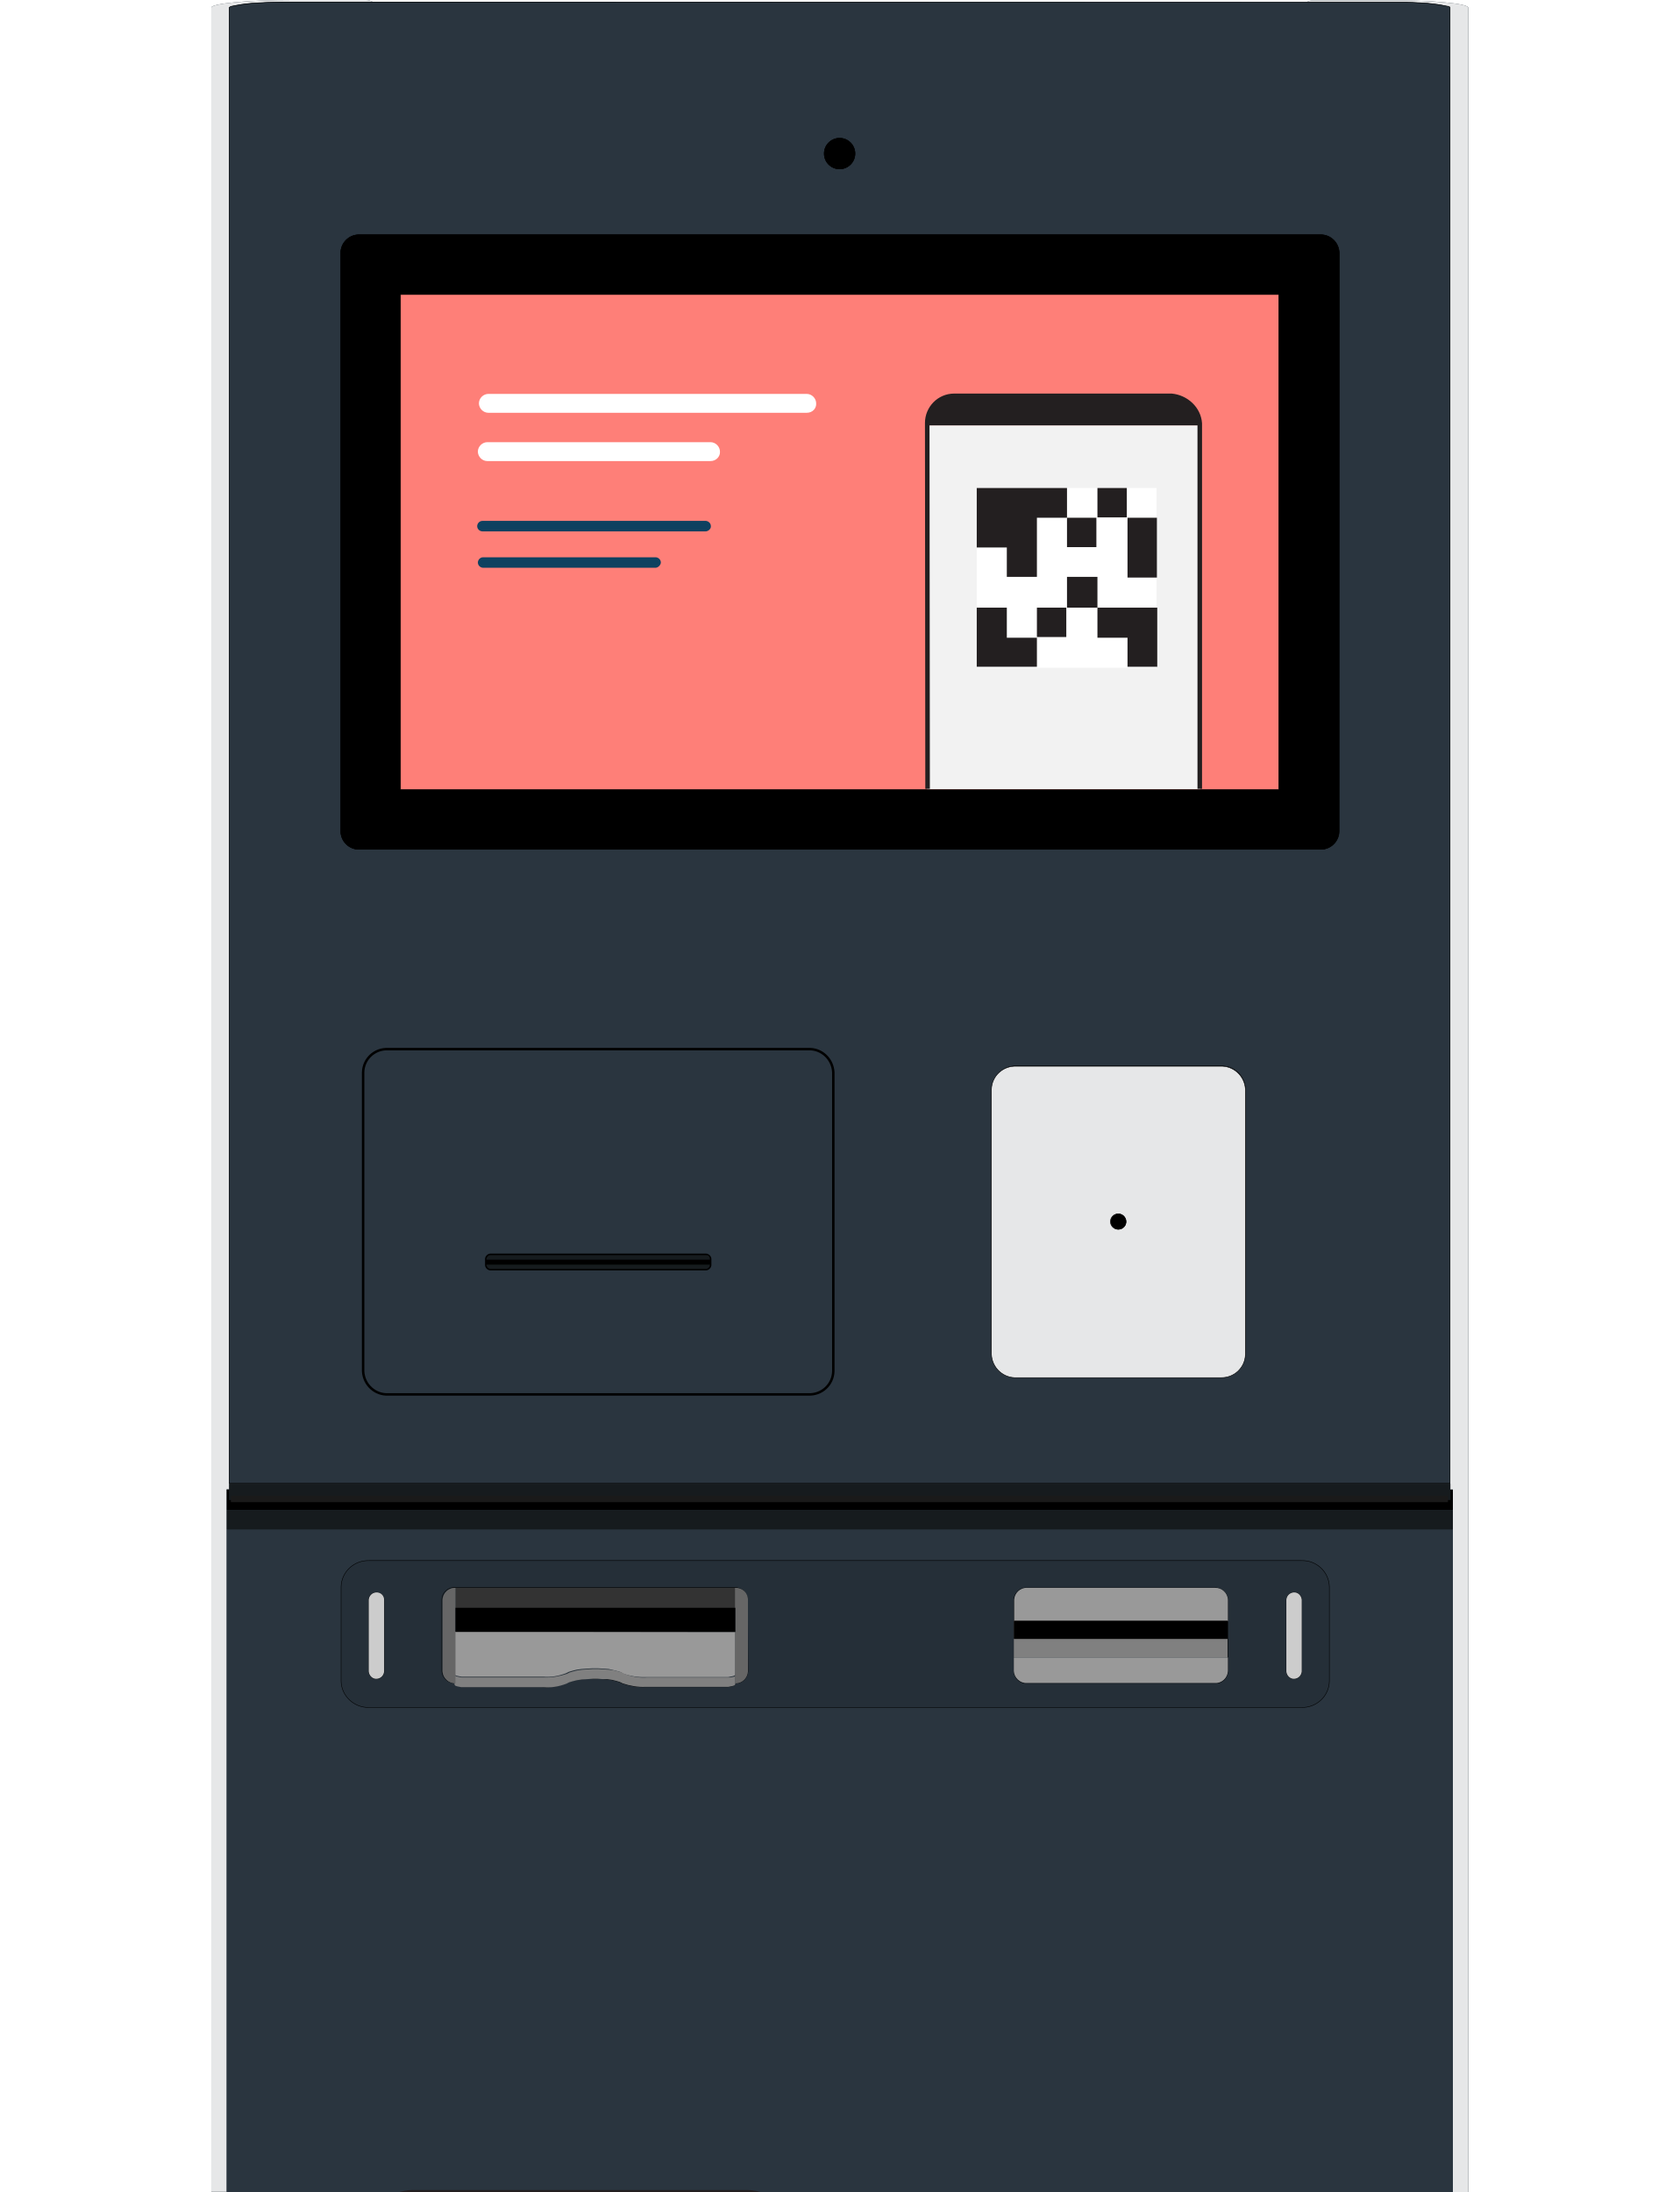
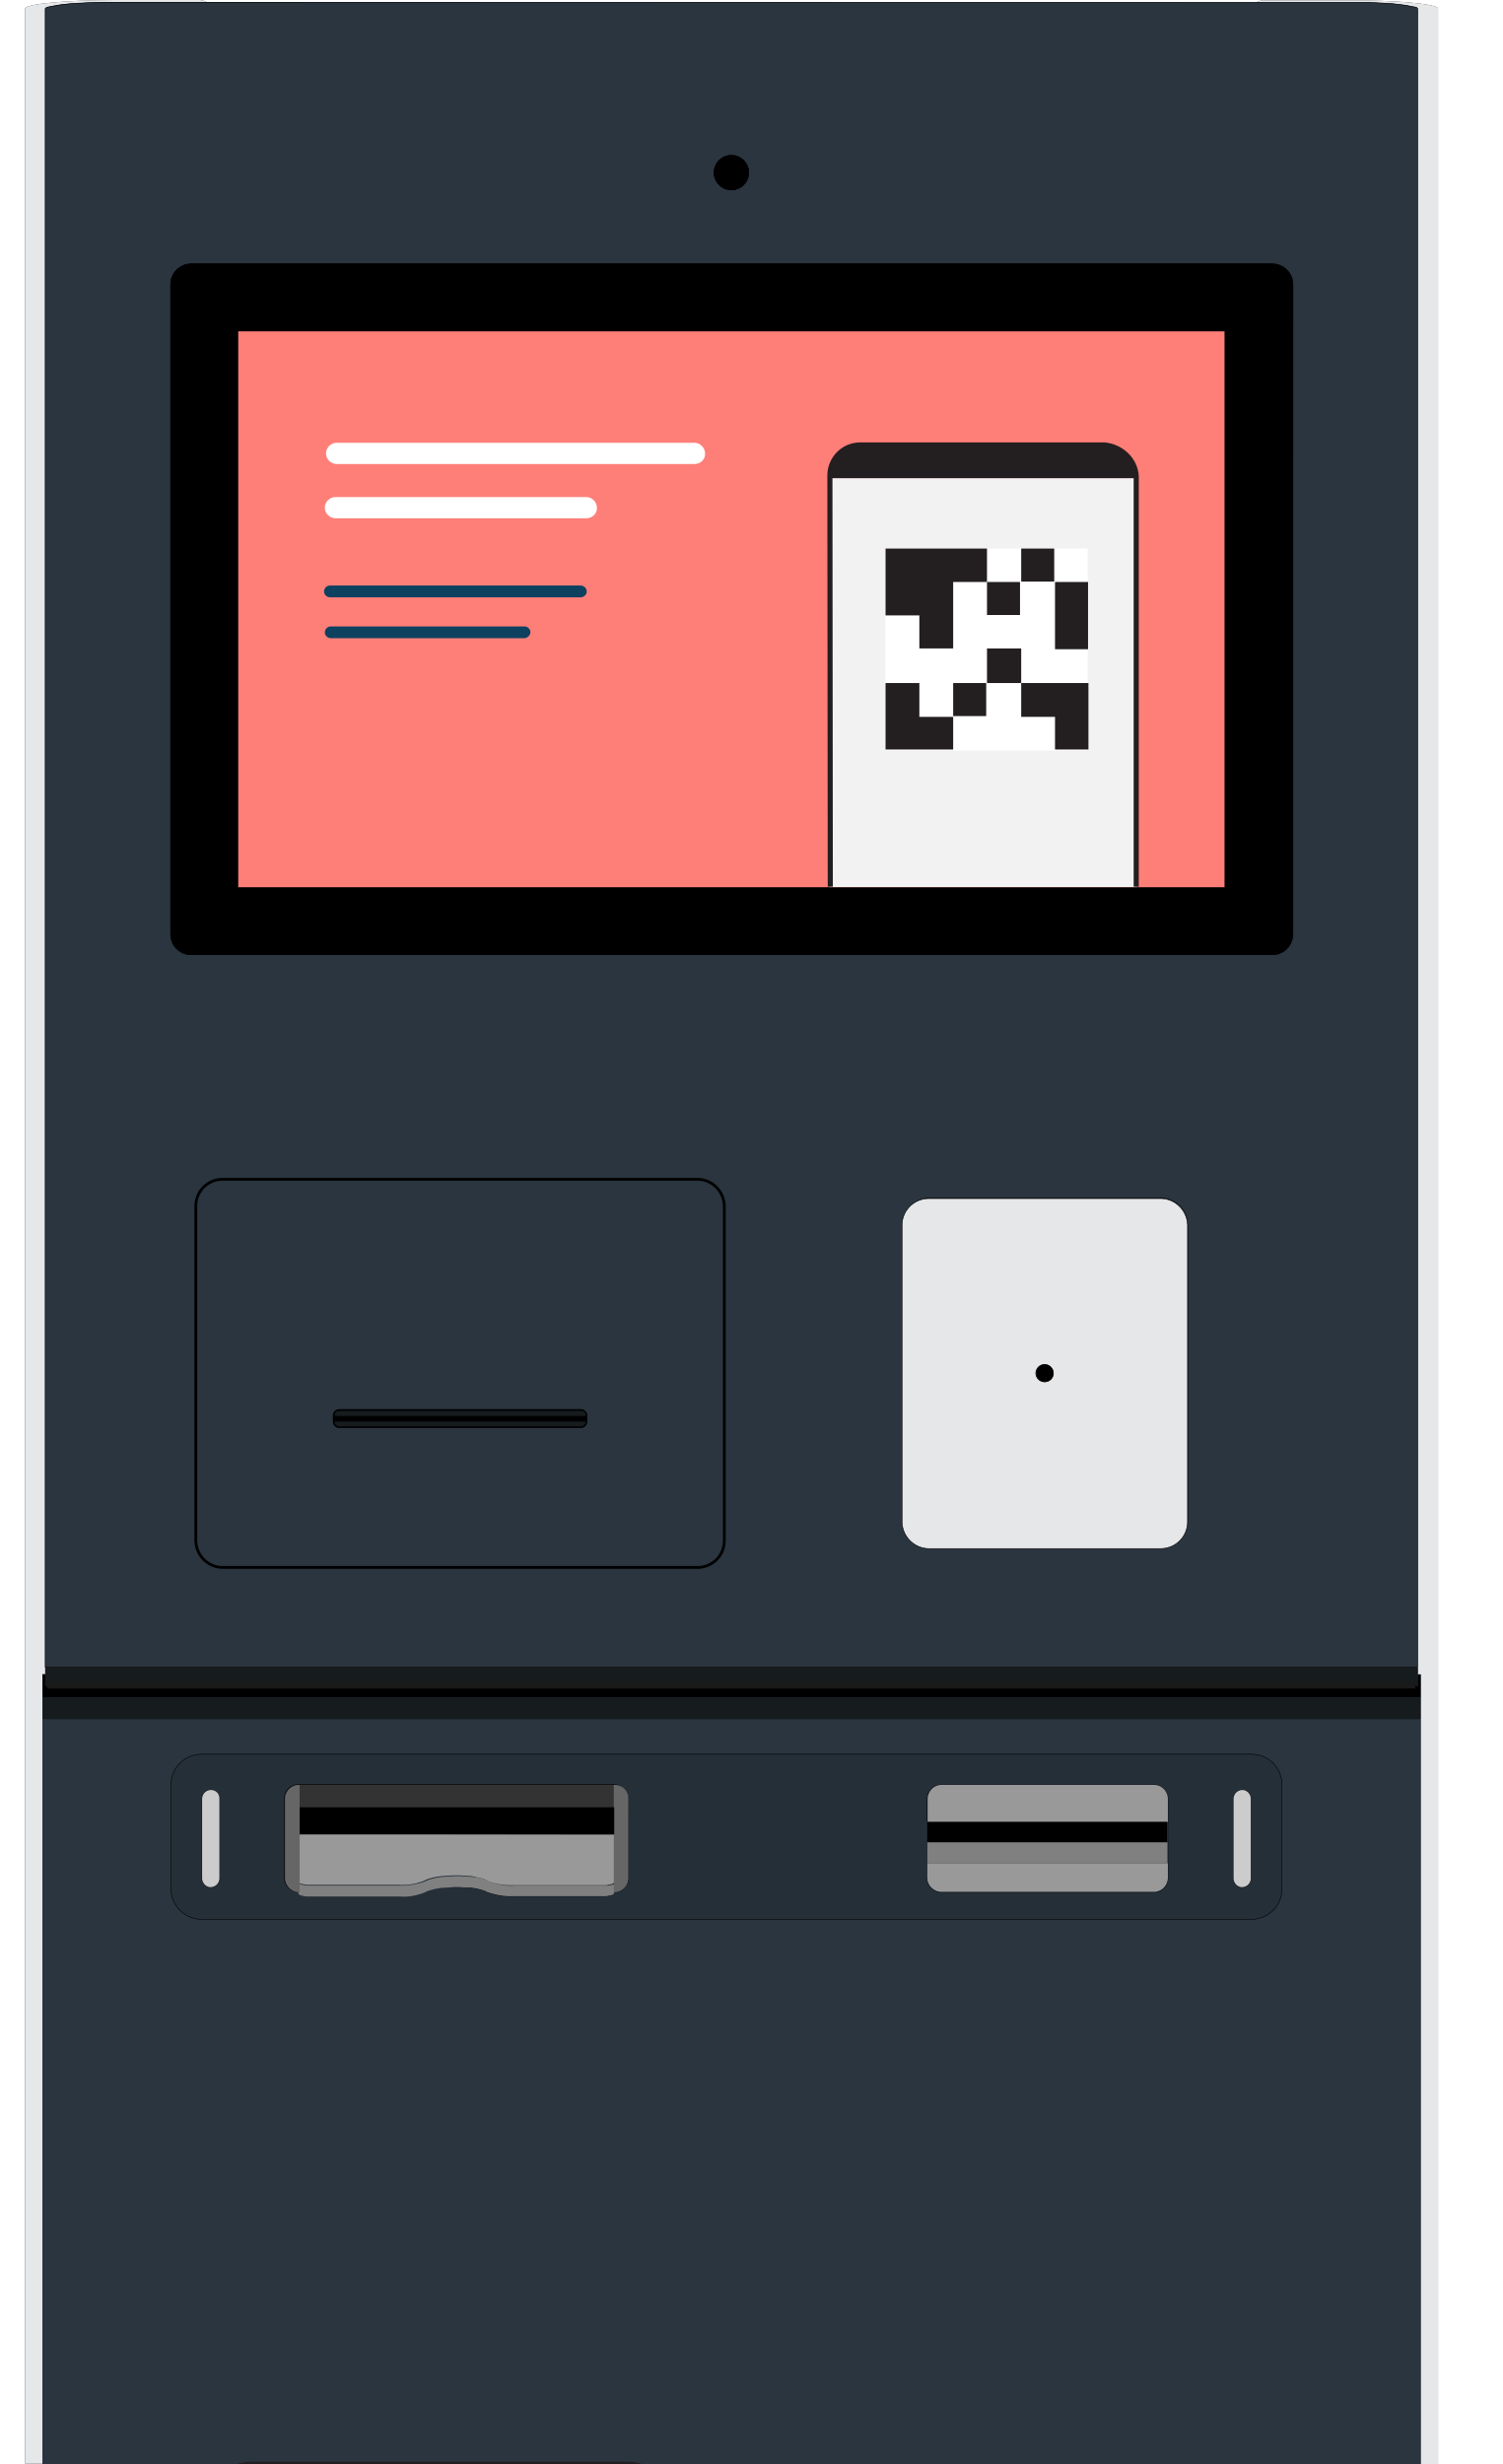
- <svg xmlns="http://www.w3.org/2000/svg" id="ed3XTCwYZPU1" viewBox="0 0 480 626.6" shape-rendering="geometricPrecision" text-rendering="geometricPrecision">
+ <svg xmlns="http://www.w3.org/2000/svg" id="ed3XTCwYZPU1" viewBox="54 0 382 626.6" shape-rendering="geometricPrecision" text-rendering="geometricPrecision">
  <style>#ed3XTCwYZPU72_to {animation: ed3XTCwYZPU72_to__to 3500ms linear infinite normal forwards}@keyframes ed3XTCwYZPU72_to__to { 0% {transform: translate(314.982px,813.0565px)} 42.857% {transform: translate(314.982px,813.0565px);animation-timing-function: cubic-bezier(0,0,0.58,1)} 57.143% {transform: translate(314.982px,452.0488px);animation-timing-function: cubic-bezier(0,0,0.58,1)} 60% {transform: translate(314.982px,467.1px)} 80% {transform: translate(314.982px,467.1px)} 91.429% {transform: translate(196.7933px,841.0053px)} 100% {transform: translate(196.7933px,841.0053px)}} #ed3XTCwYZPU85_to {animation: ed3XTCwYZPU85_to__to 3500ms linear infinite normal forwards}@keyframes ed3XTCwYZPU85_to__to { 0% {transform: translate(287.85px,846.4526px);animation-timing-function: cubic-bezier(0.42,0,0.58,1)} 11.429% {transform: translate(264.4px,477.1px);animation-timing-function: cubic-bezier(0.42,0,0.58,1)} 14.286% {transform: translate(264.4px,491.1px)} 29.429% {transform: translate(264.4px,491.1px)} 40% {transform: translate(197.6721px,846.3526px)} 100% {transform: translate(197.6721px,846.3526px)}}</style>
  <path id="ed3XTCwYZPU2" d="M415.3,626.6L419.7,626.6L419.7,2.2C419.7,1,409.2,0,396.3,0.1L375.2,0.1C374.6,0.1,374,0.3,373.5,0.6L106.5,0.5C105.9,0.2,105.4,0,104.7,0L83.6,0C70.8,0,60.3,1,60.4,2.2L60.4,626.5L64.8,626.5L64.8,626.6L415.3,626.6M64.8,425.7L65.5,425.7L65.5,425.8L64.8,425.7L64.8,425.7Z" fill="rgb(42,53,63)" stroke="none" stroke-width="1" />
  <g id="ed3XTCwYZPU3">
    <g id="ed3XTCwYZPU4">
      <g id="ed3XTCwYZPU5">
        <g id="ed3XTCwYZPU6">
          <path id="ed3XTCwYZPU7" d="M106.5,0.5L85.2,0.5L82.8,0.5L80.5,0.5L78.2,0.6L76,0.7L74,0.8L72.2,0.9L70.5,1L69,1.2L67.8,1.4L66.8,1.6L66.1,1.8L65.6,2L65.5,2.1L65.5,425.7L64.8,425.7L64.8,610L64.8,626.5L60.4,626.5L60.4,2.2C60.3,1,70.8,0,83.6,0L104.7,0C105.4,0,105.9,0.2,106.5,0.5Z" fill="rgb(230,231,232)" stroke="none" stroke-width="1" />
          <path id="ed3XTCwYZPU8" d="M419.7,2.2L419.7,626.6L415.3,626.6L415.3,625.9L415.3,425.8L414.5,425.8L414.5,2.2L414.3,2L414.1,1.9L414.1,1.9L414,1.9L413.8,1.8L413.1,1.6L412.1,1.4L410.9,1.2L409.5,1.1L407.8,0.9L406,0.8L404,0.7L401.8,0.6L399.5,0.6L397.2,0.6L394.8,0.6L373.5,0.6C374,0.3,374.6,0.1,375.2,0.1L396.3,0.1C409.2,0,419.7,1,419.7,2.2Z" fill="rgb(230,231,232)" stroke="none" stroke-width="1" />
          <polygon id="ed3XTCwYZPU9" points="414.4,2 414.3,1.9 414.3,1.9 414.2,1.9 414,1.8 413.2,1.7 412.2,1.5 411,1.3 409.6,1.1 407.9,0.9 406.1,0.8 404.1,0.7 401.9,0.6 399.6,0.6 397.3,0.6 394.9,0.6 85.2,0.6 82.8,0.6 80.5,0.6 78.2,0.6 76,0.7 74,0.8 72.2,0.9 70.5,1.1 69,1.3 67.9,1.5 66.8,1.7 66.1,1.8 65.7,2 65.5,2.2 65.5,424 414.5,424 414.5,2.2" fill="rgb(42,53,63)" stroke="rgb(0,0,0)" stroke-width="0.14" stroke-linecap="round" stroke-linejoin="round" />
          <circle id="ed3XTCwYZPU10" r="4.4" transform="matrix(1 0 0 1 240 43.9)" fill="rgb(42,53,63)" stroke="rgb(0,0,0)" stroke-width="0.14" stroke-linecap="round" stroke-linejoin="round" />
          <path id="ed3XTCwYZPU11" d="M238.2,392C238,395.9,234.7,398.8,231,398.6L111,398.6C107.1,398.8,103.9,395.8,103.8,392L103.8,306.5C104,302.6,107.3,299.7,111,299.9L231,299.9C234.9,299.7,238.1,302.7,238.2,306.5L238.2,392L238.2,392Z" fill="rgb(42,53,63)" stroke="rgb(0,0,0)" stroke-width="0.14" stroke-linecap="round" stroke-linejoin="round" />
          <path id="ed3XTCwYZPU12" d="M356,387.1C355.8,391,352.5,393.9,348.8,393.7L290.7,393.7C286.8,393.9,283.6,390.9,283.5,387.1L283.5,311.3C283.7,307.4,287,304.5,290.7,304.7L348.8,304.7C352.7,304.5,355.9,307.5,356,311.3L356,387.1Z" fill="rgb(42,53,63)" stroke="rgb(0,0,0)" stroke-width="0.14" stroke-linecap="round" stroke-linejoin="round" />
          <path id="ed3XTCwYZPU13" d="M382.7,237.6C382.7,240.4,380.4,242.8,377.5,242.8L102.6,242.8C99.8,242.8,97.4,240.5,97.4,237.6L97.4,72.3C97.4,69.5,99.7,67.1,102.6,67.1L377.6,67.1C380.4,67.1,382.8,69.4,382.8,72.3L382.7,237.6L382.7,237.6Z" fill="rgb(42,53,63)" stroke="rgb(0,0,0)" stroke-width="0.14" stroke-linecap="round" stroke-linejoin="round" />
          <path id="ed3XTCwYZPU14" d="M377.5,67.1L102.6,67.1C99.8,67.1,97.4,69.4,97.4,72.3L97.4,237.6C97.4,240.4,99.7,242.8,102.6,242.8L377.6,242.8C380.4,242.8,382.8,240.5,382.8,237.6L382.8,72.3C382.7,69.4,380.4,67.1,377.5,67.1Z" fill="rgb(0,0,0)" stroke="rgb(0,0,0)" stroke-width="0.14" stroke-linecap="round" stroke-linejoin="round" />
          <rect id="ed3XTCwYZPU15" width="251" height="141.5" rx="0" ry="0" transform="matrix(1 0 0 1 114.5 84.2)" fill="rgb(0,0,0)" stroke="rgb(0,0,0)" stroke-width="0.14" stroke-linecap="round" stroke-linejoin="round" />
          <rect id="ed3XTCwYZPU16" width="251" height="141.5" rx="0" ry="0" transform="matrix(1 0 0 1 114.5 84.2)" fill="rgb(254,127,120)" stroke="rgb(0,0,0)" stroke-width="0.14" stroke-linecap="round" stroke-linejoin="round" />
          <rect id="ed3XTCwYZPU17" width="350.5" height="189.4" rx="0" ry="0" transform="matrix(1 0 0 1 64.8 437.2)" fill="rgb(42,53,63)" stroke="none" stroke-width="1" />
          <path id="ed3XTCwYZPU18" d="M380.1,480.6C379.9,484.9,376.3,488.2,372.1,488.1L105.5,488.1C101.2,488.2,97.6,484.9,97.5,480.6L97.5,453.6C97.7,449.3,101.3,446,105.5,446.1L372,446.1C376.3,446,379.9,449.3,380,453.6L380,480.6L380.1,480.6Z" fill="rgb(42,53,63)" stroke="none" stroke-width="1" />
          <path id="ed3XTCwYZPU19" d="M372.1,446.1L105.5,446.1C101.2,446,97.6,449.3,97.5,453.6L97.5,480.6C97.6,484.9,101.3,488.2,105.5,488.1L372,488.1C376.3,488.2,379.9,484.9,380,480.6L380,453.6C379.9,449.3,376.3,446,372.1,446.1Z" fill="rgb(37,47,56)" stroke="rgb(0,0,0)" stroke-width="0.14" stroke-miterlimit="10" />
          <path id="ed3XTCwYZPU20" d="M109.8,477.8C109.7,478.9,108.9,479.8,107.7,479.9C106.5,480,105.5,479,105.4,477.8L105.4,457.3C105.5,456.2,106.3,455.3,107.5,455.2C108.7,455.1,109.7,456.1,109.8,457.3L109.8,477.8Z" fill="rgb(37,47,56)" stroke="rgb(0,0,0)" stroke-width="0.14" stroke-miterlimit="10" />
          <path id="ed3XTCwYZPU21" d="M213.8,477.8C213.7,479.7,212.1,481.3,210.1,481.2L210.1,481.4L210,481.6L209.8,481.8L209.5,481.9L209.1,482L208.6,482.1L208.1,482.2L207.5,482.2L206.9,482.2L184.4,482.2C182.2,482.3,180,481.9,177.9,481.2L177.1,480.8L176.1,480.5L174.9,480.2L173.5,480L172,479.9L170.4,479.8L169,479.8L167.4,479.9L165.9,480L164.5,480.2L163.3,480.5L162.3,480.8L161.5,481.2C159.4,482,157.2,482.4,155,482.2L133,482.2L132.5,482.2L131.9,482.2L131.5,482L131,481.9L130.6,481.8L130.3,481.7L130.1,481.5L130,481.3L130,481.1C128.1,481.2,126.4,479.6,126.3,477.7L126.3,457.2C126.4,455.3,128,453.7,130,453.8L210,453.8C211.9,453.7,213.6,455.3,213.7,457.2L213.8,477.8L213.8,477.8Z" fill="rgb(37,47,56)" stroke="rgb(0,0,0)" stroke-width="0.14" stroke-miterlimit="10" />
          <path id="ed3XTCwYZPU22" d="M351,477.8C350.9,479.7,349.3,481.3,347.3,481.2L293.5,481.2C291.6,481.3,289.9,479.7,289.8,477.8L289.8,457.3C289.9,455.4,291.5,453.8,293.5,453.9L347.3,453.9C349.2,453.8,350.9,455.4,351,457.3L351,477.8Z" fill="rgb(37,47,56)" stroke="rgb(0,0,0)" stroke-width="0.14" stroke-miterlimit="10" />
          <path id="ed3XTCwYZPU23" d="M372.1,477.8C372,478.9,371.2,479.8,370,479.9C368.8,480,367.8,479,367.7,477.8L367.7,457.3C367.8,456.2,368.6,455.3,369.8,455.2C371,455.1,372,456.1,372.1,457.3L372.1,477.8Z" fill="rgb(37,47,56)" stroke="rgb(0,0,0)" stroke-width="0.14" stroke-miterlimit="10" />
          <path id="ed3XTCwYZPU24" d="M351,473.8L351,477.7C350.9,479.6,349.3,481.2,347.3,481.1L293.5,481.1C291.6,481.2,289.9,479.6,289.8,477.7L289.8,473.8L351,473.8Z" fill="rgb(153,153,153)" stroke="none" stroke-width="1" />
          <path id="ed3XTCwYZPU25" d="M351,457.3L351,463.4L289.9,463.4L289.9,457.3C290,455.4,291.6,453.8,293.6,453.9L347.3,453.9C349.2,453.8,350.9,455.3,351,457.3Z" fill="rgb(153,153,153)" stroke="none" stroke-width="1" />
          <rect id="ed3XTCwYZPU26" width="61.1" height="10.5" rx="0" ry="0" transform="matrix(1 0 0 1 289.8 463.3)" fill="rgb(128,128,128)" stroke="none" stroke-width="1" />
          <rect id="ed3XTCwYZPU27" width="61.1" height="5.2" rx="0" ry="0" transform="matrix(1 0 0 1 289.8 463.3)" fill="rgb(0,0,0)" stroke="none" stroke-width="1" />
          <path id="ed3XTCwYZPU28" d="M372.1,457.3L372.1,477.8C372,478.9,371.2,479.8,370,479.9C368.8,480,367.8,479,367.7,477.8L367.7,457.3C367.8,456.2,368.6,455.3,369.8,455.2C371,455.1,372,456.1,372.1,457.3Z" fill="rgb(204,204,204)" stroke="none" stroke-width="1" />
          <path id="ed3XTCwYZPU29" d="M109.8,457.3L109.8,477.8C109.7,478.9,108.9,479.8,107.7,479.9C106.5,480,105.5,479,105.4,477.8L105.4,457.3C105.5,456.2,106.3,455.3,107.5,455.2C108.8,455.1,109.8,456.1,109.8,457.3Z" fill="rgb(204,204,204)" stroke="none" stroke-width="1" />
          <rect id="ed3XTCwYZPU30" width="80" height="5.9" rx="0" ry="0" transform="matrix(1 0 0 1 130.2 453.9)" fill="rgb(51,51,51)" stroke="none" stroke-width="1" />
          <path id="ed3XTCwYZPU31" d="M210.2,466.5L210.2,478.6L210.1,478.8L209.9,479L209.6,479.1L209.2,479.2L208.7,479.3L208.2,479.4L207.6,479.4L207,479.4L184.5,479.4C182.3,479.5,180.1,479.1,178,478.4L177.5,478L176.5,477.7L175.3,477.4L174,477.1L172.5,477L170.9,476.9L169.3,476.9L167.7,477L166.2,477.1L164.8,477.3L163.6,477.6L162.6,477.9L161.8,478.3C159.7,479.1,157.5,479.5,155.3,479.3L133,479.3L132.5,479.3L131.9,479.3L131.4,479.2L130.9,479.1L130.5,479L130.2,478.9L130,478.7L129.9,478.5L129.9,466.4L210.2,466.5L210.2,466.5Z" fill="rgb(153,153,153)" stroke="none" stroke-width="1" />
          <path id="ed3XTCwYZPU32" d="M210.2,478.6L210.2,481.4L210.1,481.6L209.9,481.8L209.6,481.9L209.2,482L208.7,482.1L208.2,482.2L207.6,482.2L207,482.2L184.5,482.2C182.3,482.3,180.1,481.9,178,481.2L177.2,480.8L176.2,480.5L175,480.2L173.6,480L172.5,480L170.9,479.9L169.4,479.9L167.8,480L166.3,480.1L164.9,480.3L163.7,480.6L162.7,480.9L161.9,481.3C159.8,482.1,157.6,482.5,155.4,482.3L133,482.3L132.5,482.3L131.9,482.3L131.4,482.2L130.9,482.1L130.5,482L130.2,481.9L130,481.7L129.9,481.5L129.9,478.7L130,478.9L130.2,479.1L130.5,479.2L130.9,479.3L131.4,479.4L131.9,479.5L132.5,479.5L133.1,479.5L155.5,479.5C157.7,479.6,159.9,479.2,162,478.5L162.8,478.1L163.8,477.8L165,477.5L166.4,477.3L167.9,477.2L169.5,477.1L171.1,477.1L172.7,477.2L174.2,477.3L175.6,477.5L176.8,477.8L177.8,478.1L178.6,478.5C180.7,479.3,182.9,479.7,185.1,479.5L207.6,479.5L208.2,479.5L208.8,479.5L209.3,479.4L209.8,479.3L210.2,479.2L210.5,479.1L210.7,478.9L210.2,478.6Z" fill="rgb(128,128,128)" stroke="none" stroke-width="1" />
          <path id="ed3XTCwYZPU33" d="M213.8,457.3L213.8,477.8C213.7,479.7,212.1,481.3,210.1,481.2L210.1,453.9C212.2,453.8,213.8,455.3,213.8,457.3Z" fill="rgb(102,102,102)" stroke="none" stroke-width="1" />
          <path id="ed3XTCwYZPU34" d="M130.2,453.9L130.2,481.2C128.3,481.3,126.6,479.7,126.5,477.8L126.5,457.3C126.6,455.3,128.3,453.8,130.2,453.9Z" fill="rgb(102,102,102)" stroke="none" stroke-width="1" />
          <circle id="ed3XTCwYZPU35" r="4.4" transform="matrix(1 0 0 1 240 43.9)" fill="rgb(0,0,0)" stroke="rgb(0,0,0)" stroke-width="0.14" stroke-linecap="round" stroke-linejoin="round" />
          <path id="ed3XTCwYZPU36" d="M348.8,304.8L290.6,304.8C286.7,304.6,283.5,307.6,283.4,311.4L283.4,387.2C283.6,391.1,286.9,394,290.6,393.8L348.8,393.8C352.7,394,355.9,391,356,387.2L356,311.4C355.8,307.5,352.5,304.6,348.8,304.8Z" fill="rgb(230,231,232)" stroke="rgb(0,0,0)" stroke-width="0.14" stroke-linecap="round" stroke-linejoin="round" />
          <path id="ed3XTCwYZPU37" d="M319.6,351.4C318.4,351.4,317.4,350.4,317.4,349.2C317.4,348,318.4,347,319.6,347C320.8,347,321.8,348,321.8,349.2C321.9,350.4,320.9,351.4,319.6,351.4Z" fill="rgb(230,231,232)" stroke="rgb(0,0,0)" stroke-width="0.14" stroke-linecap="round" stroke-linejoin="round" />
          <path id="ed3XTCwYZPU38" d="M231,299.9L111,299.9C107.1,299.7,103.9,302.7,103.8,306.5L103.8,392C104,395.9,107.3,398.8,111,398.6L231,398.6C234.9,398.8,238.1,395.8,238.2,392L238.2,306.5C238,302.7,234.8,299.7,231,299.9Z" fill="rgb(42,53,63)" stroke="rgb(0,0,0)" stroke-width="0.7" stroke-linecap="round" stroke-linejoin="round" />
          <path id="ed3XTCwYZPU39" d="M203,361.6C203,362.2,202.4,362.8,201.8,362.8L140.2,362.8C139.6,362.8,139,362.2,139,361.6L139,359.9C139,359.3,139.6,358.7,140.2,358.7L201.8,358.7C202.4,358.7,203,359.3,203,359.9L203,361.6L203,361.6Z" fill="rgb(42,53,63)" stroke="rgb(0,0,0)" stroke-width="0.7" stroke-linecap="round" stroke-linejoin="round" />
          <rect id="ed3XTCwYZPU40" width="64" height="1.2" rx="0" ry="0" transform="matrix(1 0 0 1 139 360.2)" fill="none" stroke="rgb(0,0,0)" stroke-width="0.14" stroke-linecap="round" stroke-linejoin="round" />
          <rect id="ed3XTCwYZPU41" width="349.1" height="4.9" rx="0" ry="0" transform="matrix(1 0 0 1 65.5 424.1)" fill="rgb(22,27,30)" stroke="none" stroke-width="1" />
          <rect id="ed3XTCwYZPU42" width="80" height="6.9" rx="0" ry="0" transform="matrix(1 0 0 1 130.2 459.6)" fill="rgb(0,0,0)" stroke="none" stroke-width="1" />
          <path id="ed3XTCwYZPU43" d="M203,361.3L203,361.6C203,362.2,202.4,362.8,201.8,362.8L140.2,362.8C139.6,362.8,139,362.2,139,361.6L139,361.3L203,361.3Z" fill="rgb(22,27,30)" stroke="rgb(0,0,0)" stroke-width="0.14" stroke-linecap="round" stroke-linejoin="round" />
          <path id="ed3XTCwYZPU44" d="M203,359.9L203,360.2L139,360.2L139,359.9C139,359.3,139.6,358.7,140.2,358.7L201.8,358.7C202.5,358.7,203,359.1,203,359.9Z" fill="rgb(22,27,30)" stroke="rgb(0,0,0)" stroke-width="0.14" stroke-linecap="round" stroke-linejoin="round" />
          <rect id="ed3XTCwYZPU45" width="64" height="1.2" rx="0" ry="0" transform="matrix(1 0 0 1 139 360.2)" fill="none" stroke="rgb(0,0,0)" stroke-width="0.14" stroke-linecap="round" stroke-linejoin="round" />
          <rect id="ed3XTCwYZPU46" width="64" height="1.2" rx="0" ry="0" transform="matrix(1 0 0 1 139 360.2)" fill="rgb(0,0,0)" stroke="rgb(0,0,0)" stroke-width="0.14" stroke-linecap="round" stroke-linejoin="round" />
          <path id="ed3XTCwYZPU47" d="M321.9,349.2C321.9,350.4,320.9,351.4,319.7,351.4C318.5,351.4,317.5,350.4,317.5,349.2C317.5,348,318.5,347,319.7,347C320.9,347,321.9,348,321.9,349.2Z" fill="rgb(0,0,0)" stroke="rgb(0,0,0)" stroke-width="0.14" stroke-linecap="round" stroke-linejoin="round" />
          <polygon id="ed3XTCwYZPU48" points="415.3,425.8 415.3,431.7 64.8,431.7 64.8,425.8 65.5,425.8 65.5,428.8 414.6,428.8 414.6,425.8" fill="rgb(0,0,0)" stroke="none" stroke-width="1" />
          <rect id="ed3XTCwYZPU49" width="350.5" height="5.5" rx="0" ry="0" transform="matrix(1 0 0 1 64.8 431.7)" fill="rgb(22,27,30)" stroke="none" stroke-width="1" />
        </g>
      </g>
    </g>
    <g id="ed3XTCwYZPU50">
      <g id="ed3XTCwYZPU51">
        <path id="ed3XTCwYZPU52" d="M230.6,118L139.6,118C138.1,118,136.9,116.7,136.9,115.3C136.9,113.8,138.2,112.6,139.6,112.6L230.6,112.6C232.1,112.6,233.3,113.9,233.3,115.3C233.4,116.7,232.3,118,230.6,118L230.6,118Z" fill="rgb(255,255,255)" stroke="none" stroke-width="1" />
        <path id="ed3XTCwYZPU53" d="M203.1,131.8L139.3,131.8C137.8,131.8,136.6,130.5,136.6,129.1C136.6,127.6,137.9,126.4,139.3,126.4L203.1,126.4C204.6,126.4,205.8,127.7,205.8,129.1C205.9,130.5,204.7,131.8,203.1,131.8Z" fill="rgb(255,255,255)" stroke="none" stroke-width="1" />
        <path id="ed3XTCwYZPU54" d="M201.7,151.9L137.9,151.9C137.2,151.9,136.4,151.3,136.4,150.4C136.4,149.7,137,148.9,137.9,148.9L201.7,148.9C202.4,148.9,203.2,149.5,203.2,150.4C203.3,151.1,202.5,151.9,201.7,151.9Z" fill="rgb(14,65,96)" stroke="none" stroke-width="1" />
        <path id="ed3XTCwYZPU55" d="M187.4,162.3L138.1,162.3C137.4,162.3,136.6,161.7,136.6,160.8C136.6,160.1,137.2,159.3,138.1,159.3L187.4,159.3C188.1,159.3,188.9,159.9,188.9,160.8C188.9,161.5,188.1,162.3,187.4,162.3Z" fill="rgb(14,65,96)" stroke="none" stroke-width="1" />
      </g>
      <g id="ed3XTCwYZPU56">
        <g id="ed3XTCwYZPU57">
          <polygon id="ed3XTCwYZPU58" points="343.1,225.6 265,225.6 265,121.6 343.3,121.6" fill="rgb(242,242,242)" stroke="none" stroke-width="1" />
          <g id="ed3XTCwYZPU59">
            <rect id="ed3XTCwYZPU60" width="51.4" height="51.4" rx="0" ry="0" transform="matrix(1 0 0 1 279.2 139.5)" fill="rgb(255,255,255)" stroke="none" stroke-width="1" />
            <g id="ed3XTCwYZPU61">
              <rect id="ed3XTCwYZPU62" width="8.4" height="8.4" rx="0" ry="0" transform="matrix(1 0 0 1 305 148)" fill="rgb(35,31,32)" stroke="none" stroke-width="1" />
              <rect id="ed3XTCwYZPU63" width="8.4" height="8.4" rx="0" ry="0" transform="matrix(1 0 0 1 313.7 139.5)" fill="rgb(35,31,32)" stroke="none" stroke-width="1" />
              <rect id="ed3XTCwYZPU64" width="8.4" height="17.1" rx="0" ry="0" transform="matrix(1 0 0 1 322.3 148)" fill="rgb(35,31,32)" stroke="none" stroke-width="1" />
              <polygon id="ed3XTCwYZPU65" points="313.7,173.7 313.7,164.9 305,164.9 305,173.7 313.7,173.7 313.7,182.3 322.3,182.3 322.3,190.6 330.8,190.6 330.8,173.7" fill="rgb(35,31,32)" stroke="none" stroke-width="1" />
              <rect id="ed3XTCwYZPU66" width="8.4" height="8.4" rx="0" ry="0" transform="matrix(1 0 0 1 296.4 173.7)" fill="rgb(35,31,32)" stroke="none" stroke-width="1" />
              <polygon id="ed3XTCwYZPU67" points="287.8,164.9 296.4,164.9 296.4,148 305,148 305,139.5 279.2,139.5 279.2,156.5 287.8,156.5" fill="rgb(35,31,32)" stroke="none" stroke-width="1" />
              <polygon id="ed3XTCwYZPU68" points="287.8,173.7 279.2,173.7 279.2,190.6 296.4,190.6 296.4,182.3 287.8,182.3" fill="rgb(35,31,32)" stroke="none" stroke-width="1" />
            </g>
          </g>
        </g>
        <path id="ed3XTCwYZPU69" d="M334.9,112.5L272.8,112.5C268,112.5,264.4,116.4,264.4,120.9L264.5,225.5L265.8,225.5L265.7,121.6L342.3,121.6L342.3,225.5L343.6,225.5L343.6,121C343.3,116.4,339.4,112.9,334.9,112.5Z" fill="rgb(35,31,32)" stroke="none" stroke-width="1" />
      </g>
    </g>
  </g>
  <g id="ed3XTCwYZPU70">
    <rect id="ed3XTCwYZPU71" width="347.9" height="1.8" rx="0" ry="0" transform="matrix(1 0 0 1 66 427.6)" fill="rgb(26,26,26)" stroke="none" stroke-width="1" />
  </g>
  <g id="ed3XTCwYZPU72_to" transform="translate(314.982,813.0565)">
    <g id="ed3XTCwYZPU72" transform="translate(-314.982,-452.1487)">
      <g id="ed3XTCwYZPU73">
        <g id="ed3XTCwYZPU74">
          <g id="ed3XTCwYZPU75">
            <path id="ed3XTCwYZPU76" d="M352.7,287.7L352.7,421.2C352.7,422.3,352.5,423.4,352.2,424.4L282,424.4C281.6,423.4,281.4,422.3,281.5,421.2L281.5,287.7C281.5,286.7,281.7,285.7,282,284.8L352.4,284.8C352.5,285.7,352.7,286.7,352.7,287.7Z" fill="rgb(26,26,26)" stroke="none" stroke-width="1" />
            <path id="ed3XTCwYZPU77" d="M352.2,284.8L281.8,284.8C283.1,280.6,287,277.7,291.4,277.7L342.6,277.7C347,277.6,350.9,280.5,352.2,284.8Z" fill="rgb(26,26,26)" stroke="none" stroke-width="1" />
            <path id="ed3XTCwYZPU78" d="M281.9,424.3L352.1,424.3C350.8,428.4,346.9,431.2,342.6,431.2L291.4,431.2C287.1,431.3,283.2,428.5,281.9,424.3Z" fill="rgb(26,26,26)" stroke="none" stroke-width="1" />
          </g>
          <g id="ed3XTCwYZPU79">
            <path id="ed3XTCwYZPU80" d="M352.1,424.3C350.8,428.4,346.9,431.2,342.6,431.2L291.4,431.2C287.1,431.2,283.2,428.4,281.9,424.3C281.5,423.3,281.3,422.2,281.4,421.1L281.4,287.7C281.4,286.7,281.6,285.7,281.9,284.8C283.2,280.6,287.1,277.7,291.5,277.7L342.7,277.7C347.1,277.7,351,280.6,352.3,284.8C352.6,285.7,352.8,286.7,352.8,287.7L352.8,421.2C352.7,422.3,352.5,423.3,352.1,424.3Z" fill="none" stroke="rgb(35,31,32)" stroke-width="0.449" stroke-miterlimit="10" />
            <polyline id="ed3XTCwYZPU81" points="281.7,284.8 281.8,284.8 352.2,284.8" fill="none" stroke="rgb(35,31,32)" stroke-width="0.449" stroke-miterlimit="10" />
            <polyline id="ed3XTCwYZPU82" points="281.8,424.3 281.9,424.3 352.1,424.3" fill="none" stroke="rgb(35,31,32)" stroke-width="0.449" stroke-miterlimit="10" />
          </g>
        </g>
        <ellipse id="ed3XTCwYZPU83" rx="4.9" ry="4.9" transform="matrix(0.1602 -0.9871 0.9871 0.1602 298.8173 297.211)" fill="rgb(179,179,179)" stroke="none" stroke-width="1" />
      </g>
      <path id="ed3XTCwYZPU84" d="M362.1,358.9C362.1,358.9,360.5,350.8,352.4,352.8L356.6,351.4C361.1,349.7,363.6,344.8,362.2,340.2C362.2,340.2,360.5,331.5,351.7,334.3L289.8,354.2L285.4,339.2C284.2,334.5,279.5,331.7,274.8,332.9C274.7,332.9,274.5,333,274.4,333L273.6,333.3C268.9,335,266.3,340.2,267.8,345L276.3,374.3L276.3,626.6L334.6,626.6L334.6,407.8L350.4,402.8C354.8,401.3,357.3,396.7,356.1,392.2C355.7,390.6,354.9,389.1,353.7,387.9L354.8,387.6C359.2,386.1,361.7,381.5,360.5,377C360.5,377,359.4,371.2,353.8,371.1L356.5,370.2C361.1,368.4,363.5,363.5,362.1,358.9Z" fill="rgb(179,179,179)" stroke="none" stroke-width="1" />
    </g>
  </g>
  <g id="ed3XTCwYZPU85_to" transform="translate(287.85,846.4526)">
    <g id="ed3XTCwYZPU85" transform="translate(-287.85,-488.1474)">
      <g id="ed3XTCwYZPU86">
        <g id="ed3XTCwYZPU87">
          <ellipse id="ed3XTCwYZPU88" rx="15.4" ry="15.4" transform="matrix(0.033278 -0.9994 0.9994 0.033278 104.4365 388.0115)" fill="rgb(179,179,179)" stroke="none" stroke-width="1" />
        </g>
      </g>
      <g id="ed3XTCwYZPU89">
        <g id="ed3XTCwYZPU90">
          <path id="ed3XTCwYZPU91" d="M492.6,639.8L423.3,708L245,542.2C221.9,547.5,159.5,532.6,152.9,512.4L173.7,483L173.8,482.9C200.6,452.8,248.8,425.6,248.8,425.6L252.5,415.7L275.6,415.7C276.8,416.8,277.9,418.5,278.2,420.3L283.8,456.3C284.8,463.1,288.3,469.2,293.7,473.3L492.6,639.8Z" fill="rgb(179,179,179)" stroke="none" stroke-width="1" />
          <path id="ed3XTCwYZPU92" d="M248.8,425.5C248.8,425.5,200.8,452.7,173.8,482.8L218.9,418.9C235.3,418.6,248.8,425.5,248.8,425.5Z" fill="rgb(128,128,128)" stroke="none" stroke-width="1" />
        </g>
      </g>
      <g id="ed3XTCwYZPU93">
        <g id="ed3XTCwYZPU94">
          <g id="ed3XTCwYZPU95">
            <path id="ed3XTCwYZPU96" d="M225.6,280.4L225.6,514C225.6,514.2,225.6,514.3,225.6,514.7L225.5,514.7L224.8,514.6L106.9,514.6L106.1,514.6L106,514.6C106,514.4,106,514.3,106,513.9L106,280.4L106.8,280.3L225.1,280.3L225.6,280.4Z" fill="rgb(230,230,230)" stroke="none" stroke-width="1" />
            <path id="ed3XTCwYZPU97" d="M225.6,280.4L224.9,280.3L106.7,280.3L105.9,280.4C105.9,273.6,111.3,268.3,118,268.3L213.5,268.3C220.3,268.1,225.6,273.6,225.6,280.4Z" fill="rgb(26,26,26)" stroke="none" stroke-width="1" />
            <path id="ed3XTCwYZPU98" d="M224.8,514.4L225.5,514.5C225.3,520.8,220.1,525.9,213.5,525.9L118,525.9C111.7,525.9,106.3,520.8,106,514.5L106.8,514.4L224.8,514.4L224.8,514.4Z" fill="rgb(26,26,26)" stroke="none" stroke-width="1" />
          </g>
          <g id="ed3XTCwYZPU99">
            <path id="ed3XTCwYZPU100" d="M225.5,514.6C225.3,520.9,220.1,526,213.5,526L118,526C111.7,526,106.3,520.9,106,514.6L105.9,514.6C105.9,514.4,105.9,514.3,105.9,513.9L105.9,280.4C105.9,273.6,111.3,268.3,118,268.3L213.5,268.3C220.3,268.3,225.6,273.6,225.6,280.4L225.6,514C225.6,514.2,225.6,514.3,225.6,514.7L225.5,514.6L225.5,514.6Z" fill="none" stroke="rgb(35,31,32)" stroke-width="1.147" stroke-miterlimit="10" />
            <line id="ed3XTCwYZPU101" x1="106.7" y1="280.3" x2="224.9" y2="280.3" fill="none" stroke="rgb(35,31,32)" stroke-width="1.147" stroke-miterlimit="10" />
            <line id="ed3XTCwYZPU102" x1="106.9" y1="514.4" x2="224.8" y2="514.4" fill="none" stroke="rgb(35,31,32)" stroke-width="1.147" stroke-miterlimit="10" />
          </g>
        </g>
        <g id="ed3XTCwYZPU103">
          <rect id="ed3XTCwYZPU104" width="79.1" height="79.1" rx="0" ry="0" transform="matrix(1 0 0 1 128.2 357.5)" fill="rgb(255,255,255)" stroke="none" stroke-width="1" />
          <g id="ed3XTCwYZPU105">
            <polygon id="ed3XTCwYZPU106" points="128.2,357.5 128.2,383.8 141.4,383.8 141.4,397 154.5,397 154.5,370.6 167.7,370.6 167.7,357.5" fill="rgb(35,31,32)" stroke="none" stroke-width="1" />
            <rect id="ed3XTCwYZPU107" width="13.1" height="13.1" rx="0" ry="0" transform="matrix(1 0 0 1 167.7 370.6)" fill="rgb(35,31,32)" stroke="none" stroke-width="1" />
            <rect id="ed3XTCwYZPU108" width="13.1" height="13.1" rx="0" ry="0" transform="matrix(1 0 0 1 180.9 357.5)" fill="rgb(35,31,32)" stroke="none" stroke-width="1" />
            <rect id="ed3XTCwYZPU109" width="13.1" height="26.4" rx="0" ry="0" transform="matrix(1 0 0 1 194.1 370.6)" fill="rgb(35,31,32)" stroke="none" stroke-width="1" />
            <polygon id="ed3XTCwYZPU110" points="180.9,397 167.7,397 167.7,410.2 180.9,410.2 180.9,423.4 194.1,423.4 194.1,436.7 207.3,436.7 207.3,410.2 180.9,410.2" fill="rgb(35,31,32)" stroke="none" stroke-width="1" />
            <rect id="ed3XTCwYZPU111" width="13.1" height="13.1" rx="0" ry="0" transform="matrix(1 0 0 1 154.5 410.2)" fill="rgb(35,31,32)" stroke="none" stroke-width="1" />
            <polygon id="ed3XTCwYZPU112" points="141.4,410.2 128.2,410.2 128.2,436.7 154.5,436.7 154.5,423.4 141.4,423.4" fill="rgb(35,31,32)" stroke="none" stroke-width="1" />
          </g>
        </g>
      </g>
      <g id="ed3XTCwYZPU113">
        <g id="ed3XTCwYZPU114">
          <path id="ed3XTCwYZPU115" d="M105,450.3C113.3,450.3,119.8,457,119.8,465.3C119.8,469.4,118.1,473.1,115.5,475.8C112.8,478.5,109,480.2,105,480.2L98,480.2C89.7,480.2,83.2,473.5,83.2,465.2C83.2,461.1,84.9,457.4,87.5,454.7C90.2,452,94,450.3,98,450.3L105,450.3Z" fill="rgb(179,179,179)" stroke="none" stroke-width="1" />
          <path id="ed3XTCwYZPU116" d="M105,483C113.3,483,119.8,489.7,119.8,498C119.8,502.1,118.1,505.8,115.5,508.5C112.8,511.2,109,512.8,105,512.8L98,512.8C89.7,512.8,83.2,506.1,83.2,498C83.2,493.9,84.9,490.2,87.5,487.5C90.2,484.8,94,483.2,98,483.2L105,483.2L105,483Z" fill="rgb(179,179,179)" stroke="none" stroke-width="1" />
          <path id="ed3XTCwYZPU117" d="M98.8,415.8C107.5,415.8,114.5,422.8,114.5,431.5C114.5,440.2,107.5,447.2,98.8,447.2C90.1,447.2,83.1,440.2,83.1,431.5C83.1,422.8,90,415.8,98.8,415.8Z" fill="rgb(179,179,179)" stroke="none" stroke-width="1" />
        </g>
      </g>
      <g id="ed3XTCwYZPU118">
        <g id="ed3XTCwYZPU119">
          <path id="ed3XTCwYZPU120" d="M233,359.7L275.8,415.5L249,425.4L215.8,376.9C211.9,372.9,209,363.8,212.9,359.9L216.1,356.7C219.8,352.9,229,355.8,233,359.7Z" fill="rgb(179,179,179)" stroke="none" stroke-width="1" />
        </g>
      </g>
    </g>
  </g>
</svg>
